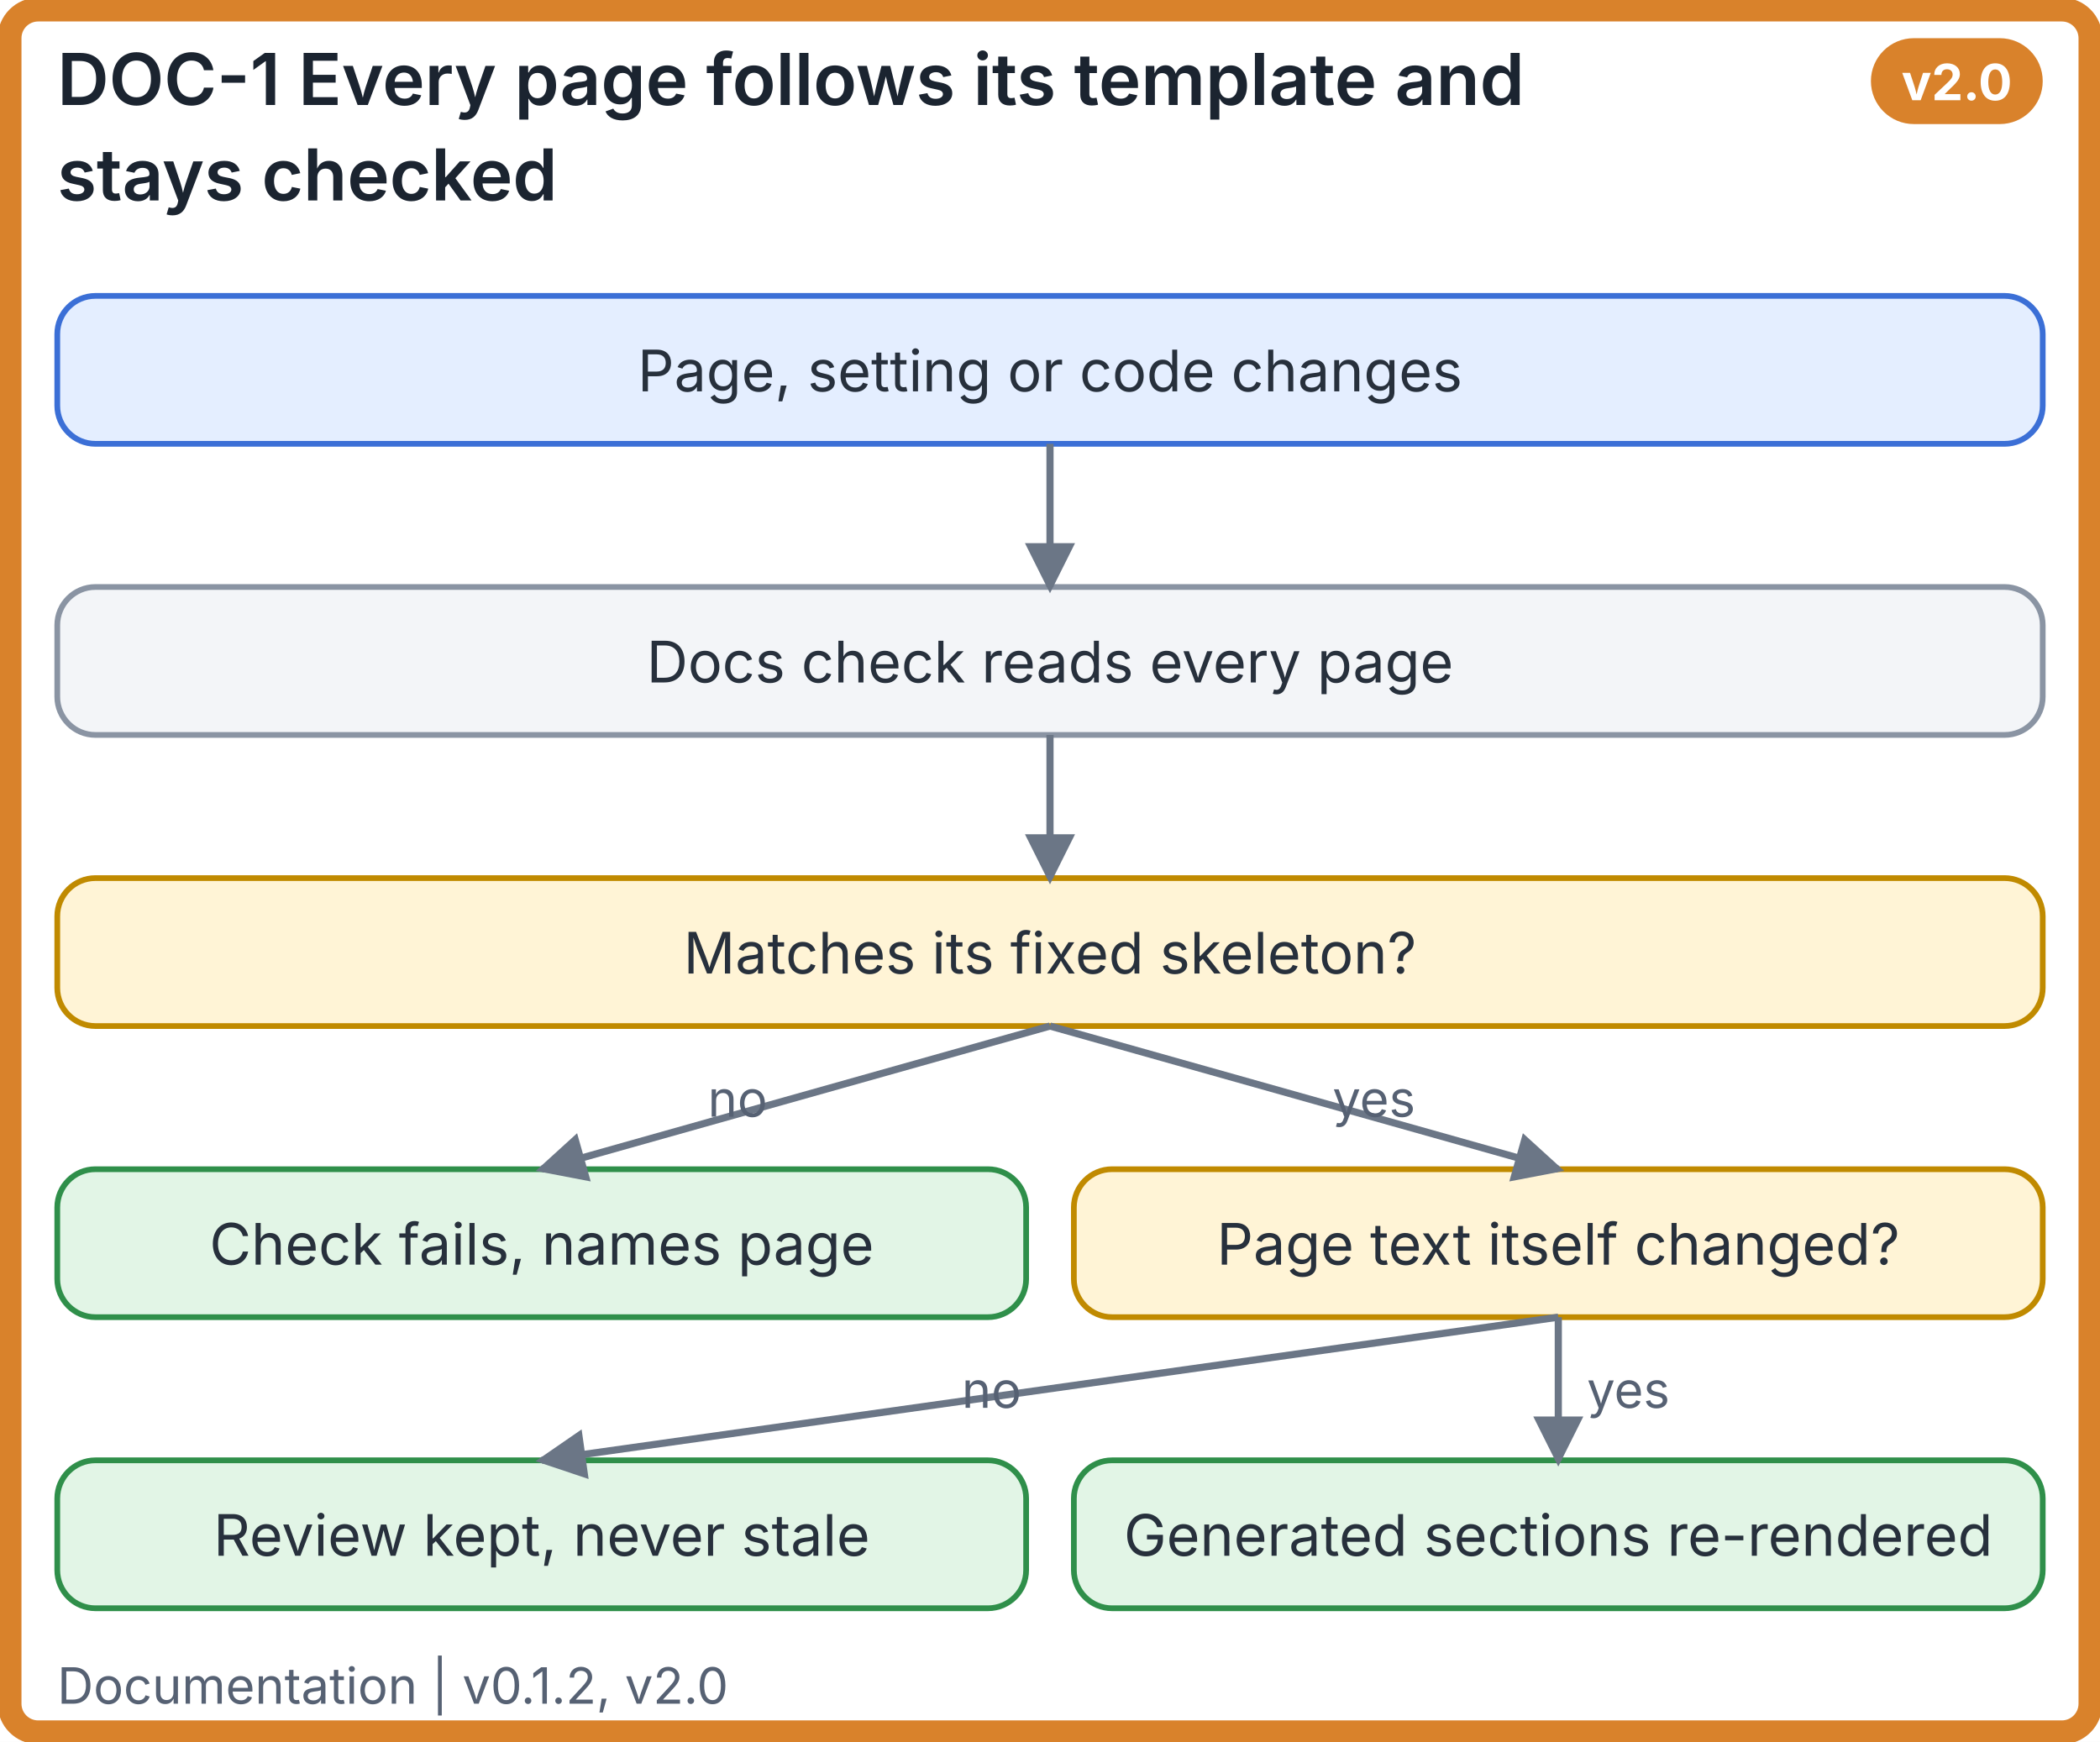
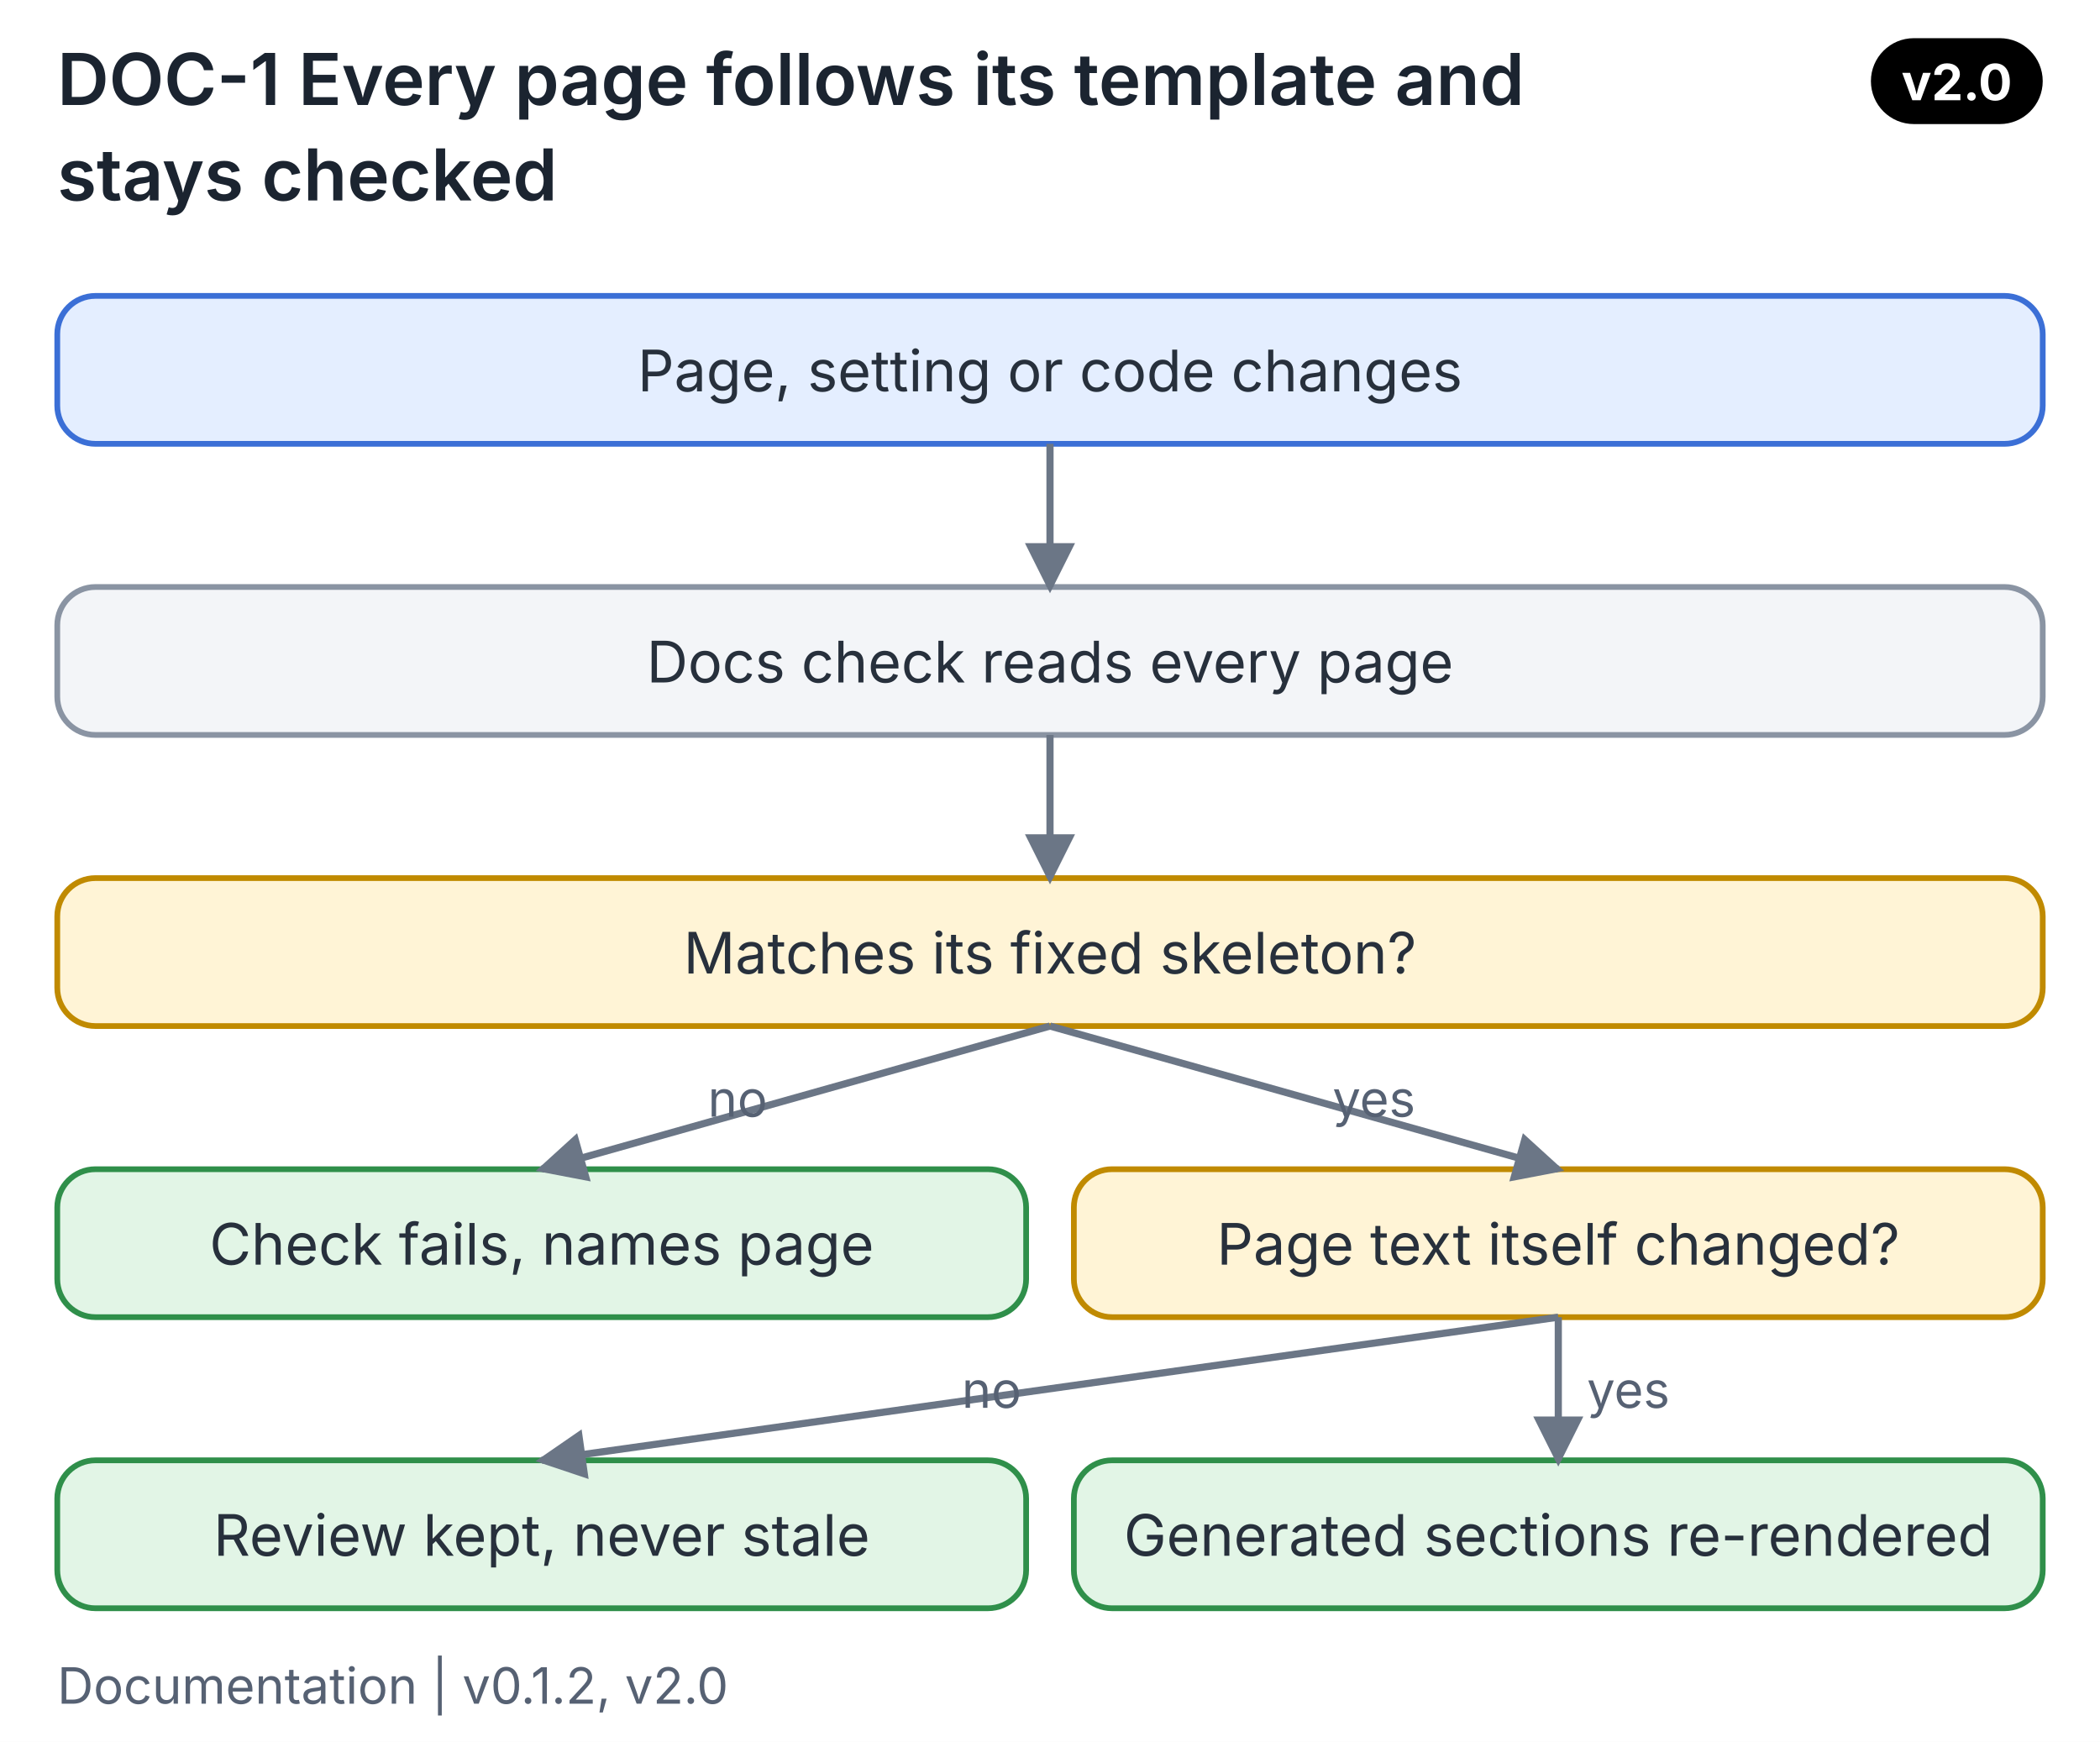
<svg xmlns="http://www.w3.org/2000/svg" viewBox="0 0 440 365" width="440" role="img" aria-label="Flow of DOC-1 Every page follows its template and stays checked">
  <style>
.f-t{font:600 15px system-ui,-apple-system,Segoe UI,sans-serif;fill:#1b2430}
.f-h{font:600 11px system-ui,-apple-system,Segoe UI,sans-serif;fill:#566173;letter-spacing:.05em}
.f-s{font:400 12px system-ui,-apple-system,Segoe UI,sans-serif;fill:#27303c}
.f-x{font:400 10.5px system-ui,-apple-system,Segoe UI,sans-serif;fill:#566173}
.f-you{fill:#e4eeff;stroke:#3b6fd6}
.f-step{fill:#f3f5f8;stroke:#8a94a3}
.f-gate{fill:#fff4d6;stroke:#c08a00}
.f-ok{fill:#e2f5e6;stroke:#2f8f4a}
.f-find{fill:#fde9e7;stroke:#c5483f}
.f-bg{fill:#ffffff}
.f-a{stroke:#6b7686;stroke-width:1.5;fill:none}
.f-ah{fill:#6b7686}
@media (prefers-color-scheme: dark){
.f-t{fill:#eef2f6}.f-h,.f-x{fill:#a3afbf}.f-s{fill:#e1e7ee}
.f-step{fill:#222b36;stroke:#5c6b7d}.f-you{fill:#162a4f;stroke:#6d9bf0}
.f-gate{fill:#3a2e0d;stroke:#d9a521}.f-find{fill:#3d1c1a;stroke:#e0736a}
.f-ok{fill:#153420;stroke:#4fb56c}.f-bg{fill:#12171d}.f-a{stroke:#9aa7b8}.f-ah{fill:#9aa7b8}
}

- .k-shipped{stroke:#8a94a3;stroke-width:1.5}.k-v20{stroke:#d9822b;stroke-width:5}.k-v21{stroke:#8a5cd6;stroke-width:5;stroke-dasharray:10 6}
- .p-shipped{fill:#2f8f4a}.p-v20{fill:#d9822b}.p-v21{fill:#8a5cd6}
+ .k-shipped{stroke:#8a94a3;stroke-width:1.5}.k-v20{stroke:#d9822b;stroke-width:5}.k-planned{stroke:#8a5cd6;stroke-width:5;stroke-dasharray:10 6}
+ .p-shipped{fill:#2f8f4a}.p-v20{fill:#d9822b}.p-planned{fill:#8a5cd6}
.f-pill{font:700 10.5px system-ui,-apple-system,Segoe UI,sans-serif;fill:#ffffff}
- @media (prefers-color-scheme: dark){.k-shipped{stroke:#5c6b7d}.k-v20{stroke:#f0a050}.k-v21{stroke:#b08cf0}.p-shipped{fill:#3d9c58}.p-v20{fill:#c46f1c}.p-v21{fill:#7a4cc6}}
+ @media (prefers-color-scheme: dark){.k-shipped{stroke:#5c6b7d}.k-v20{stroke:#f0a050}.k-planned{stroke:#b08cf0}.p-shipped{fill:#3d9c58}.p-v20{fill:#c46f1c}.p-planned{fill:#7a4cc6}}
</style>
  <defs>
    <marker id="ah" viewBox="0 0 8 8" refX="7" refY="4" markerWidth="7" markerHeight="7" orient="auto-start-reverse">
      <path d="M0 0 L8 4 L0 8 z" class="f-ah" />
    </marker>
  </defs>
  <rect width="440" height="365" class="f-bg" />
  <text x="12" y="22" class="f-t">DOC-1 Every page follows its template and</text>
  <text x="12" y="42" class="f-t">stays checked</text>
  <rect x="12.0" y="62" width="416.0" height="31" rx="8" class="f-you" stroke-width="1.2" />
  <text x="220.0" y="82" text-anchor="middle" class="f-s">Page, setting or code changes</text>
  <rect x="12.0" y="123" width="416.0" height="31" rx="8" class="f-step" stroke-width="1.2" />
  <text x="220.0" y="143" text-anchor="middle" class="f-s">Docs check reads every page</text>
  <rect x="12.0" y="184" width="416.0" height="31" rx="8" class="f-gate" stroke-width="1.2" />
  <text x="220.0" y="204" text-anchor="middle" class="f-s">Matches its fixed skeleton?</text>
  <rect x="12.0" y="245" width="203.0" height="31" rx="8" class="f-ok" stroke-width="1.2" />
  <text x="113.5" y="265" text-anchor="middle" class="f-s">Check fails, names page</text>
  <rect x="225.0" y="245" width="203.0" height="31" rx="8" class="f-gate" stroke-width="1.2" />
  <text x="326.5" y="265" text-anchor="middle" class="f-s">Page text itself changed?</text>
  <rect x="12.0" y="306" width="203.0" height="31" rx="8" class="f-ok" stroke-width="1.2" />
  <text x="113.5" y="326" text-anchor="middle" class="f-s">Review kept, never stale</text>
  <rect x="225.0" y="306" width="203.0" height="31" rx="8" class="f-ok" stroke-width="1.2" />
  <text x="326.5" y="326" text-anchor="middle" class="f-s">Generated sections re-rendered</text>
  <path d="M220.0 93.0 L220.0 123.0" class="f-a" marker-end="url(#ah)" />
  <path d="M220.0 154.0 L220.0 184.0" class="f-a" marker-end="url(#ah)" />
  <path d="M220.0 215.0 L113.5 245.0" class="f-a" marker-end="url(#ah)" />
  <text x="160.8" y="234.0" text-anchor="end" class="f-x">no</text>
  <path d="M220.0 215.0 L326.5 245.0" class="f-a" marker-end="url(#ah)" />
  <text x="279.2" y="234.0" text-anchor="start" class="f-x">yes</text>
  <path d="M326.5 276.0 L113.5 306.0" class="f-a" marker-end="url(#ah)" />
  <text x="214.0" y="295.0" text-anchor="end" class="f-x">no</text>
  <path d="M326.5 276.0 L326.5 306.0" class="f-a" marker-end="url(#ah)" />
  <text x="332.5" y="295.0" text-anchor="start" class="f-x">yes</text>
  <text x="12" y="357" class="f-x">Documentation | v0.1.2, v2.0</text>
-   <rect x="2" y="2" width="436" height="361" rx="6" fill="none" class="k-v20" />
-   <rect x="392" y="8" width="36" height="18" rx="9" class="p-v20" />
+   <rect x="2" y="2" width="436" height="361" rx="6" fill="none" class="k-v2.0" />
+   <rect x="392" y="8" width="36" height="18" rx="9" class="p-v2.0" />
  <text x="410" y="21" text-anchor="middle" class="f-pill">v2.0</text>
</svg>
